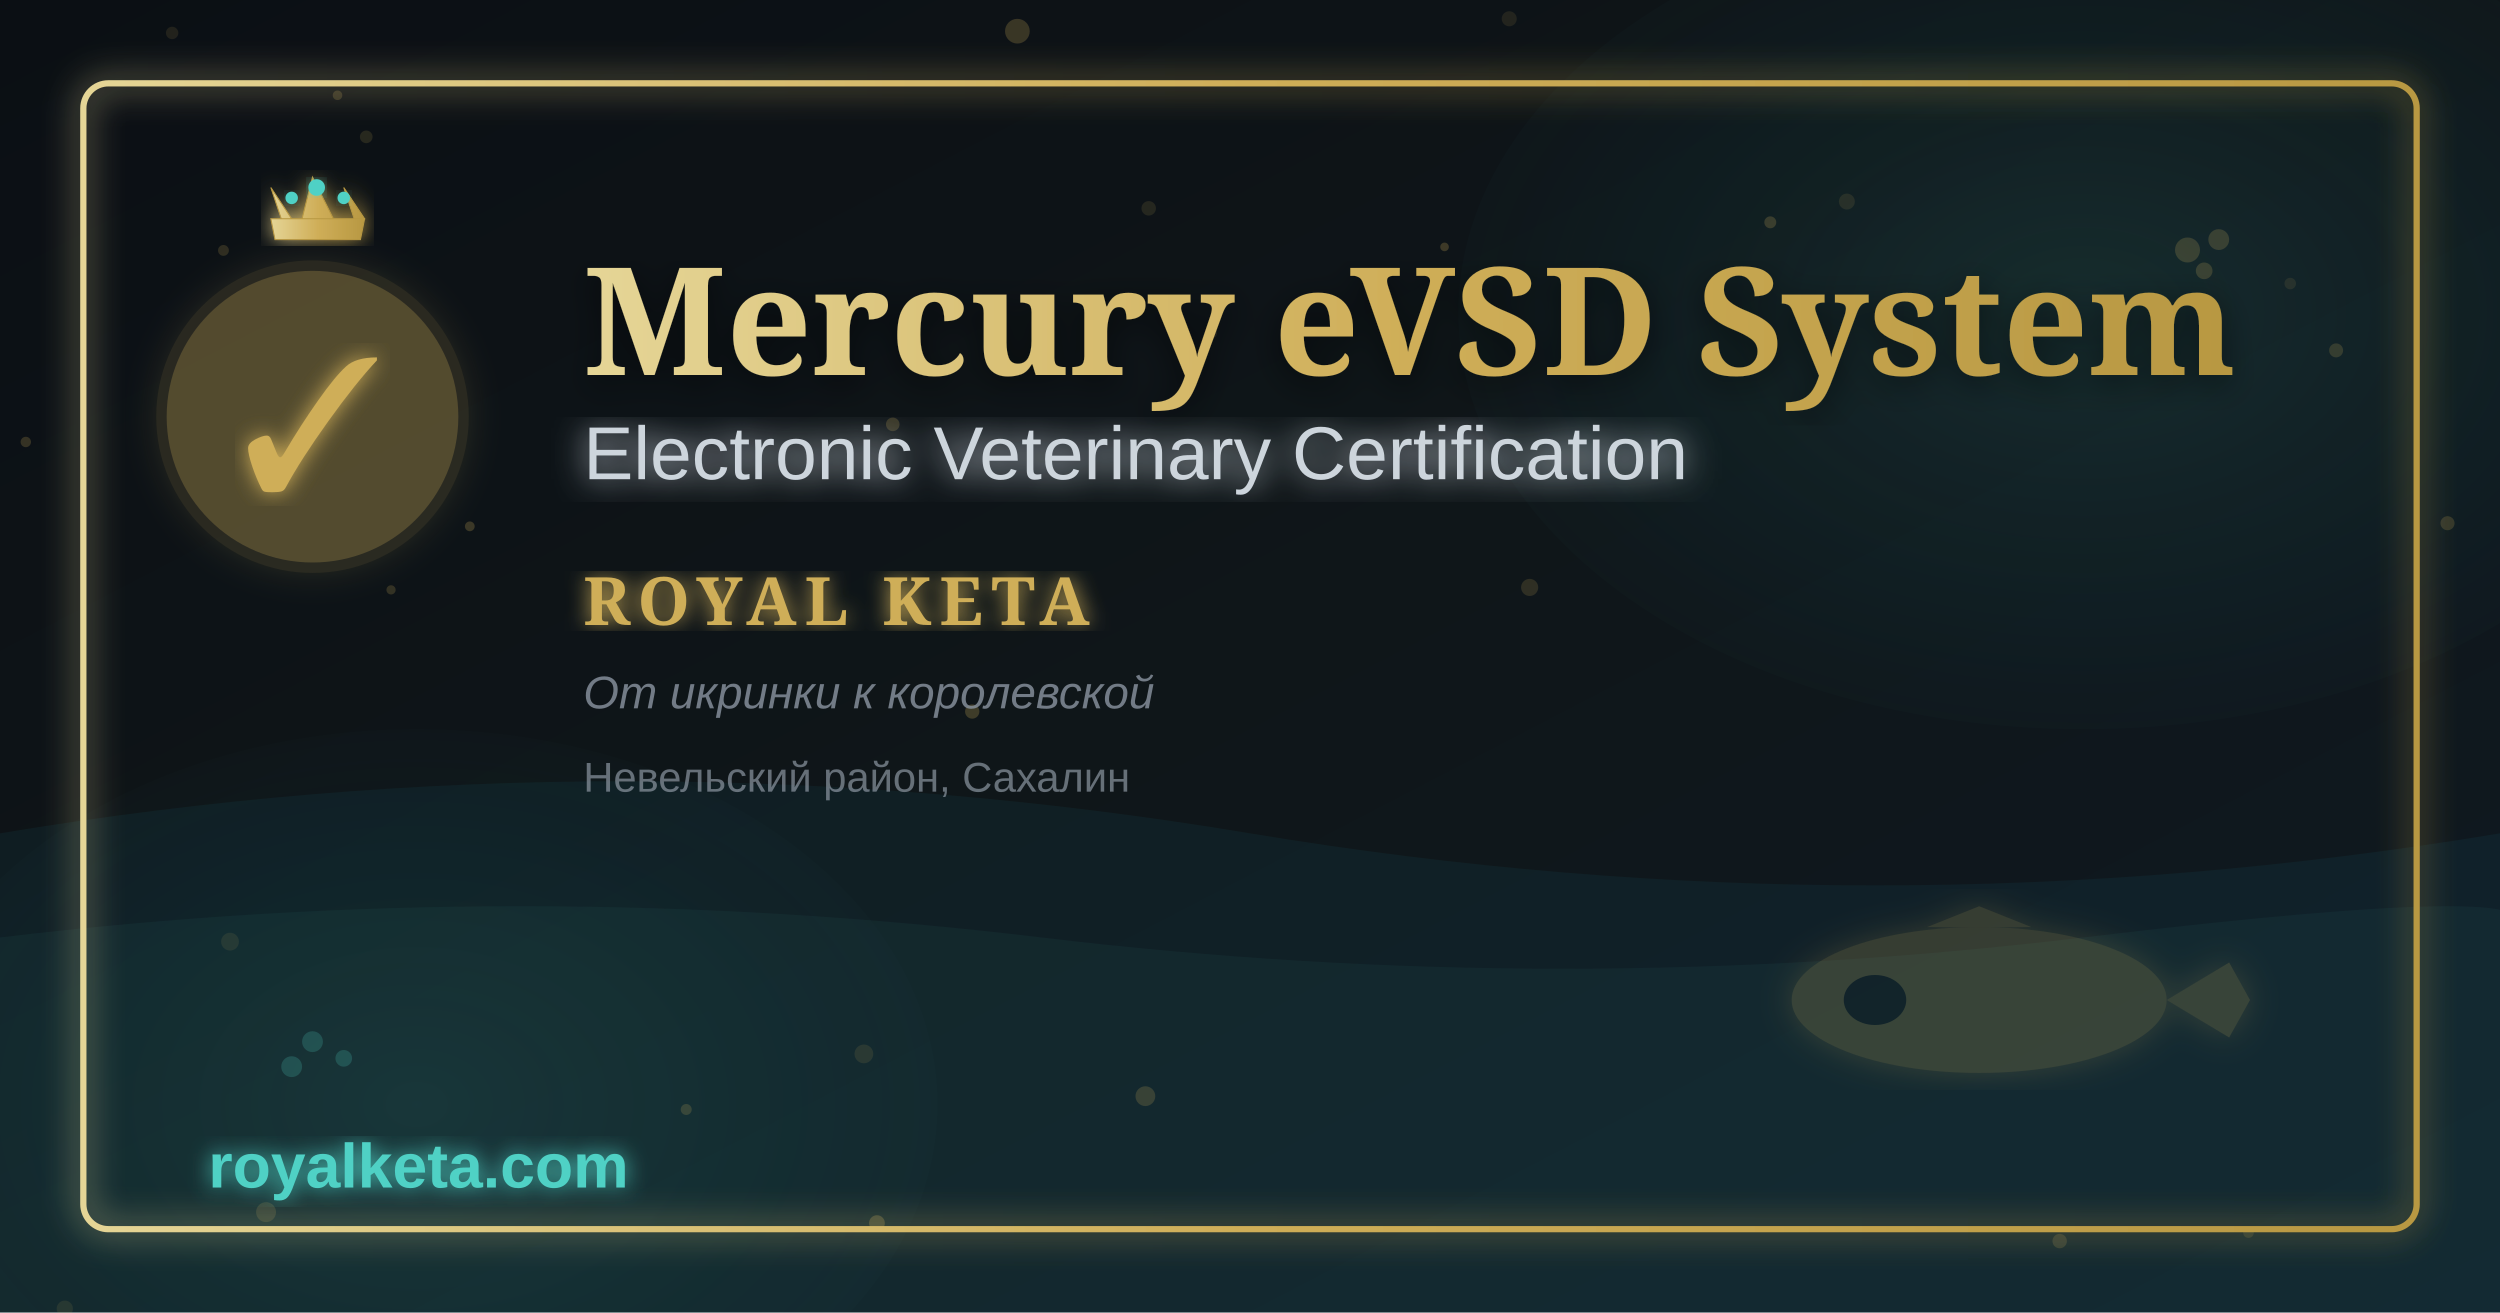
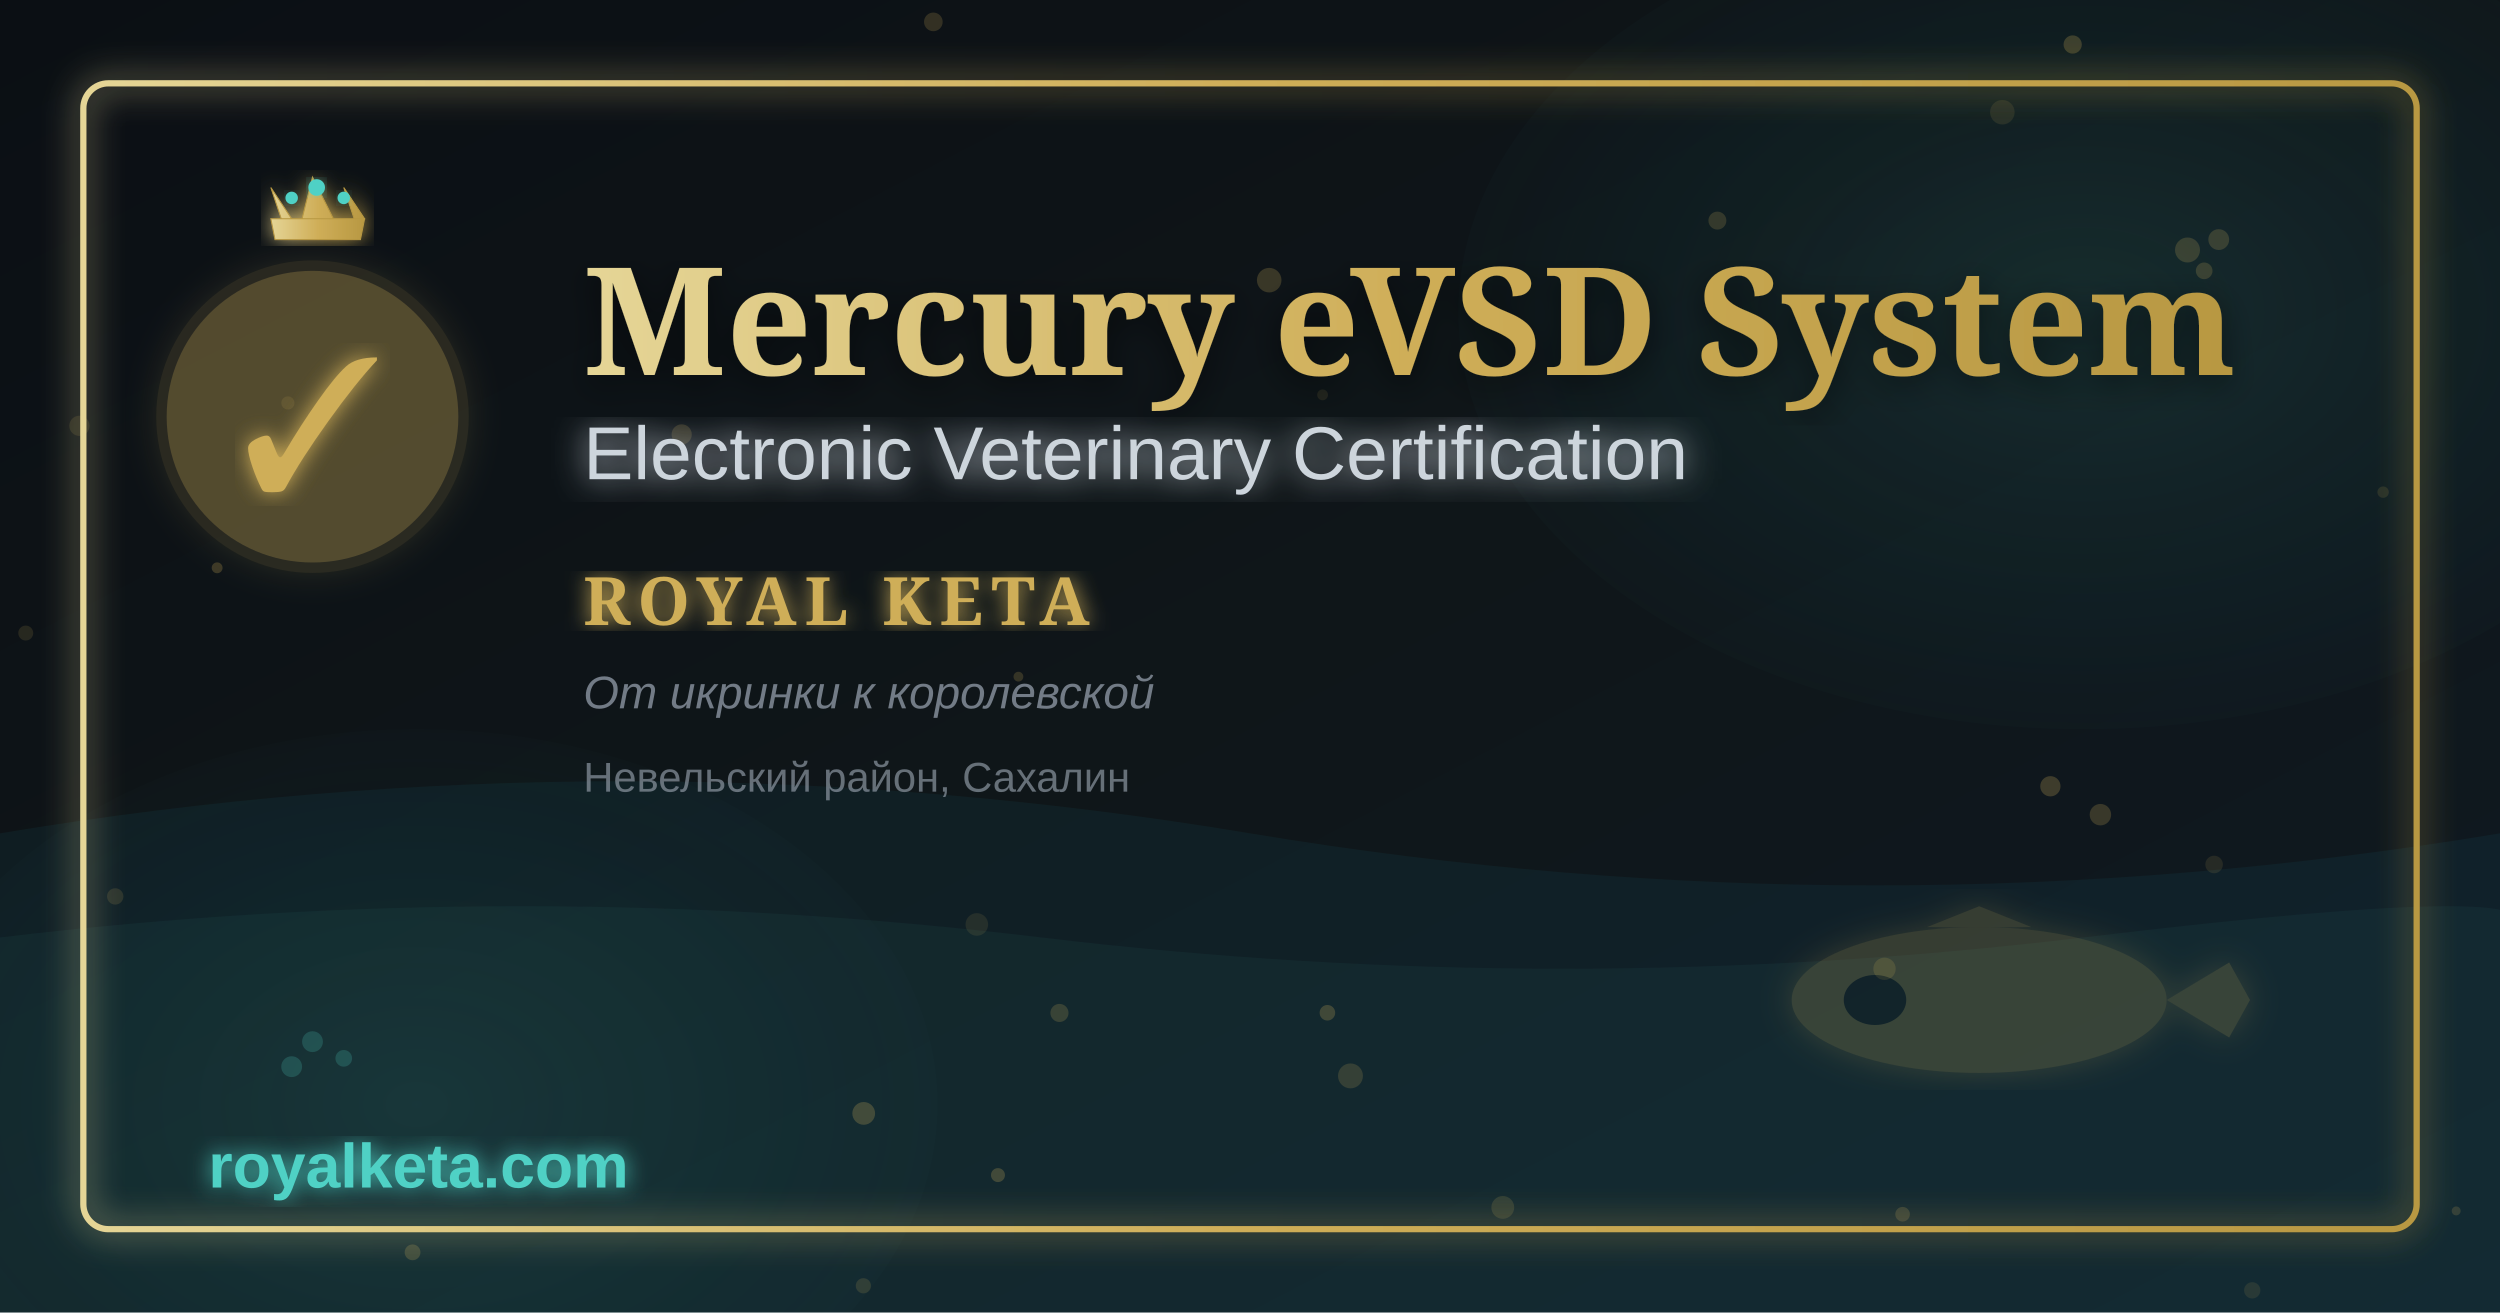
<svg xmlns="http://www.w3.org/2000/svg" width="1200" height="630">
  <defs>
    <linearGradient id="bgGradient" x1="0%" y1="0%" x2="100%" y2="100%">
      <stop offset="0%" style="stop-color:#0B0F14;stop-opacity:1" />
      <stop offset="50%" style="stop-color:#0F1619;stop-opacity:1" />
      <stop offset="100%" style="stop-color:#0F1922;stop-opacity:1" />
    </linearGradient>
    <linearGradient id="goldGradient" x1="0%" y1="0%" x2="100%" y2="0%">
      <stop offset="0%" style="stop-color:#E5D596;stop-opacity:1" />
      <stop offset="50%" style="stop-color:#CFAE58;stop-opacity:1" />
      <stop offset="100%" style="stop-color:#B89842;stop-opacity:1" />
    </linearGradient>
    <radialGradient id="oceanGradient" cx="50%" cy="50%" r="50%">
      <stop offset="0%" style="stop-color:#4FD1C5;stop-opacity:0.3" />
      <stop offset="100%" style="stop-color:#1E90A0;stop-opacity:0.05" />
    </radialGradient>
    <filter id="glow">
      <feGaussianBlur stdDeviation="5" result="coloredBlur" />
      <feMerge>
        <feMergeNode in="coloredBlur" />
        <feMergeNode in="SourceGraphic" />
      </feMerge>
    </filter>
    <filter id="softGlow">
      <feGaussianBlur stdDeviation="8" result="coloredBlur" />
      <feMerge>
        <feMergeNode in="coloredBlur" />
        <feMergeNode in="SourceGraphic" />
      </feMerge>
    </filter>
    <filter id="shadow">
      <feDropShadow dx="0" dy="4" stdDeviation="8" flood-color="#000000" flood-opacity="0.5" />
    </filter>
  </defs>
  <rect width="1200" height="630" fill="url(#bgGradient)" />
  <ellipse cx="1000" cy="150" rx="300" ry="200" fill="url(#oceanGradient)" opacity="0.4" />
  <ellipse cx="200" cy="530" rx="250" ry="180" fill="url(#oceanGradient)" opacity="0.3" />
  <path d="M 0 400 Q 300 350 600 400 T 1200 400 L 1200 630 L 0 630 Z" fill="#1E90A0" opacity="0.08" />
  <path d="M 0 450 Q 250 420 500 450 T 1000 450 T 1200 450 L 1200 630 L 0 630 Z" fill="#4FD1C5" opacity="0.05" />
-   <circle cx="12.391" cy="212.148" r="2.497" fill="#CFAE58" opacity="0.212" />
-   <circle cx="549.784" cy="526.162" r="4.748" fill="#CFAE58" opacity="0.198" />
-   <circle cx="1079.276" cy="591.66" r="2.541" fill="#CFAE58" opacity="0.144" />
-   <circle cx="1174.807" cy="251.144" r="3.376" fill="#CFAE58" opacity="0.192" />
-   <circle cx="886.496" cy="96.748" r="3.828" fill="#CFAE58" opacity="0.117" />
-   <circle cx="414.664" cy="505.875" r="4.495" fill="#CFAE58" opacity="0.12" />
-   <circle cx="107.256" cy="120.2" r="2.611" fill="#CFAE58" opacity="0.176" />
-   <circle cx="581.46" cy="159.901" r="2.671" fill="#CFAE58" opacity="0.129" />
-   <circle cx="225.505" cy="252.642" r="2.345" fill="#CFAE58" opacity="0.238" />
-   <circle cx="127.703" cy="581.821" r="4.782" fill="#CFAE58" opacity="0.159" />
-   <circle cx="428.522" cy="203.695" r="3.261" fill="#CFAE58" opacity="0.21" />
-   <circle cx="988.645" cy="595.719" r="3.46" fill="#CFAE58" opacity="0.169" />
-   <circle cx="162.005" cy="45.735" r="2.295" fill="#CFAE58" opacity="0.2" />
-   <circle cx="734.228" cy="281.964" r="4.113" fill="#CFAE58" opacity="0.165" />
-   <circle cx="849.738" cy="106.716" r="2.865" fill="#CFAE58" opacity="0.211" />
-   <circle cx="693.38" cy="118.518" r="2.067" fill="#CFAE58" opacity="0.242" />
-   <circle cx="724.436" cy="9.01" r="3.615" fill="#CFAE58" opacity="0.11" />
-   <circle cx="420.935" cy="587.097" r="3.788" fill="#CFAE58" opacity="0.25" />
-   <circle cx="1099.309" cy="136.1" r="2.764" fill="#CFAE58" opacity="0.109" />
-   <circle cx="110.409" cy="451.996" r="4.272" fill="#CFAE58" opacity="0.104" />
-   <circle cx="294.706" cy="133.621" r="4.251" fill="#CFAE58" opacity="0.211" />
-   <circle cx="466.666" cy="341.526" r="3.436" fill="#CFAE58" opacity="0.249" />
-   <circle cx="187.699" cy="283.141" r="2.203" fill="#CFAE58" opacity="0.2" />
-   <circle cx="175.797" cy="65.688" r="3.038" fill="#CFAE58" opacity="0.143" />
-   <circle cx="1121.337" cy="168.188" r="3.357" fill="#CFAE58" opacity="0.186" />
-   <circle cx="82.624" cy="15.818" r="2.982" fill="#CFAE58" opacity="0.117" />
-   <circle cx="329.386" cy="532.554" r="2.636" fill="#CFAE58" opacity="0.191" />
-   <circle cx="488.341" cy="14.97" r="5.929" fill="#CFAE58" opacity="0.229" />
-   <circle cx="551.381" cy="100" r="3.477" fill="#CFAE58" opacity="0.125" />
-   <circle cx="31.107" cy="628.174" r="3.901" fill="#CFAE58" opacity="0.103" />
+   <circle cx="634.843" cy="189.529" r="2.592" fill="#CFAE58" opacity="0.112" />
+   <circle cx="479.026" cy="564.047" r="3.355" fill="#CFAE58" opacity="0.249" />
+   <circle cx="961.126" cy="53.87" r="5.89" fill="#CFAE58" opacity="0.114" />
+   <circle cx="38.118" cy="204.395" r="4.856" fill="#CFAE58" opacity="0.129" />
+   <circle cx="488.839" cy="324.799" r="2.351" fill="#CFAE58" opacity="0.201" />
+   <circle cx="55.31" cy="430.286" r="3.926" fill="#CFAE58" opacity="0.147" />
+   <circle cx="1178.965" cy="581.241" r="2.139" fill="#CFAE58" opacity="0.181" />
+   <circle cx="609.21" cy="134.476" r="5.896" fill="#CFAE58" opacity="0.225" />
+   <circle cx="508.541" cy="486.214" r="4.345" fill="#CFAE58" opacity="0.2" />
+   <circle cx="327.213" cy="208.53" r="4.85" fill="#CFAE58" opacity="0.179" />
+   <circle cx="824.348" cy="105.891" r="4.309" fill="#CFAE58" opacity="0.19" />
+   <circle cx="648.229" cy="516.432" r="5.981" fill="#CFAE58" opacity="0.182" />
+   <circle cx="198.031" cy="601.123" r="3.79" fill="#CFAE58" opacity="0.213" />
+   <circle cx="104.224" cy="272.551" r="2.605" fill="#CFAE58" opacity="0.243" />
+   <circle cx="721.339" cy="579.559" r="5.476" fill="#CFAE58" opacity="0.16" />
+   <circle cx="1008.202" cy="391.043" r="5.148" fill="#CFAE58" opacity="0.22" />
+   <circle cx="1062.771" cy="414.95" r="4.211" fill="#CFAE58" opacity="0.124" />
+   <circle cx="913.239" cy="582.834" r="3.505" fill="#CFAE58" opacity="0.194" />
+   <circle cx="1143.895" cy="236.234" r="2.743" fill="#CFAE58" opacity="0.129" />
+   <circle cx="468.875" cy="443.738" r="5.426" fill="#CFAE58" opacity="0.112" />
+   <circle cx="448.006" cy="10.506" r="4.475" fill="#CFAE58" opacity="0.199" />
+   <circle cx="994.889" cy="21.361" r="4.376" fill="#CFAE58" opacity="0.239" />
+   <circle cx="984.182" cy="377.408" r="4.863" fill="#CFAE58" opacity="0.249" />
+   <circle cx="414.582" cy="534.432" r="5.459" fill="#CFAE58" opacity="0.249" />
+   <circle cx="1081.072" cy="619.358" r="3.913" fill="#CFAE58" opacity="0.116" />
+   <circle cx="637.158" cy="486.126" r="3.732" fill="#CFAE58" opacity="0.246" />
+   <circle cx="414.419" cy="617.171" r="3.656" fill="#CFAE58" opacity="0.155" />
+   <circle cx="904.567" cy="465.025" r="5.368" fill="#CFAE58" opacity="0.162" />
+   <circle cx="138.193" cy="193.409" r="3.147" fill="#CFAE58" opacity="0.122" />
+   <circle cx="12.354" cy="303.865" r="3.585" fill="#CFAE58" opacity="0.138" />
  <rect x="40" y="40" width="1120" height="550" fill="none" stroke="url(#goldGradient)" stroke-width="3" rx="12" filter="url(#softGlow)" />
  <circle cx="150" cy="200" r="75" fill="#CFAE58" opacity="0.15" filter="url(#softGlow)" />
  <circle cx="150" cy="200" r="70" fill="#CFAE58" opacity="0.25" />
  <text x="150" y="235" font-size="90" text-anchor="middle" fill="#CFAE58" filter="url(#glow)">✓</text>
  <g transform="translate(100, 70)">
    <path d="M 30 20 L 40 35 L 35 35 Z M 50 15 L 60 35 L 45 35 Z M 65 20 L 75 35 L 70 35 Z M 30 35 L 75 35 L 73 45 L 32 45 Z" fill="url(#goldGradient)" filter="url(#glow)" stroke="#B89842" stroke-width="0.5" />
    <circle cx="40" cy="25" r="3" fill="#4FD1C5" filter="url(#glow)" />
    <circle cx="52" cy="20" r="4" fill="#4FD1C5" filter="url(#glow)" />
    <circle cx="65" cy="25" r="3" fill="#4FD1C5" filter="url(#glow)" />
  </g>
  <text x="280" y="180" font-family="Georgia, serif" font-size="72" font-weight="bold" fill="url(#goldGradient)" filter="url(#shadow)">Mercury eVSD System</text>
  <text x="280" y="230" font-family="Arial, sans-serif" font-size="36" fill="#D6DEE6" opacity="0.95" filter="url(#softGlow)">Electronic Veterinary Certification</text>
  <text x="280" y="300" font-family="Georgia, serif" font-size="32" font-weight="bold" fill="#CFAE58" letter-spacing="4" filter="url(#glow)">ROYAL KETA</text>
  <text x="280" y="340" font-family="Arial, sans-serif" font-size="22" font-style="italic" fill="#8B95A1" opacity="0.8">От икринки к королевской</text>
  <text x="280" y="380" font-family="Arial, sans-serif" font-size="20" fill="#8B95A1" opacity="0.7">Невельский район, Сахалин</text>
  <text x="100" y="570" font-family="Arial, sans-serif" font-size="30" font-weight="bold" fill="#4FD1C5" filter="url(#glow)">royalketa.com</text>
  <g transform="translate(950, 480)" opacity="0.2" filter="url(#softGlow)">
    <ellipse cx="0" cy="0" rx="90" ry="35" fill="#CFAE58" />
    <path d="M 90 0 L 120 -18 L 130 0 L 120 18 Z" fill="#CFAE58" />
    <path d="M -25 -35 L 0 -45 L 25 -35 Z" fill="#CFAE58" />
    <ellipse cx="-50" cy="0" rx="15" ry="12" fill="#0B0F14" />
  </g>
  <g opacity="0.2">
    <circle cx="1050" cy="120" r="6" fill="#CFAE58" />
    <circle cx="1065" cy="115" r="5" fill="#CFAE58" />
    <circle cx="1058" cy="130" r="4" fill="#CFAE58" />
    <circle cx="150" cy="500" r="5" fill="#4FD1C5" />
    <circle cx="165" cy="508" r="4" fill="#4FD1C5" />
    <circle cx="140" cy="512" r="5" fill="#4FD1C5" />
  </g>
</svg>
